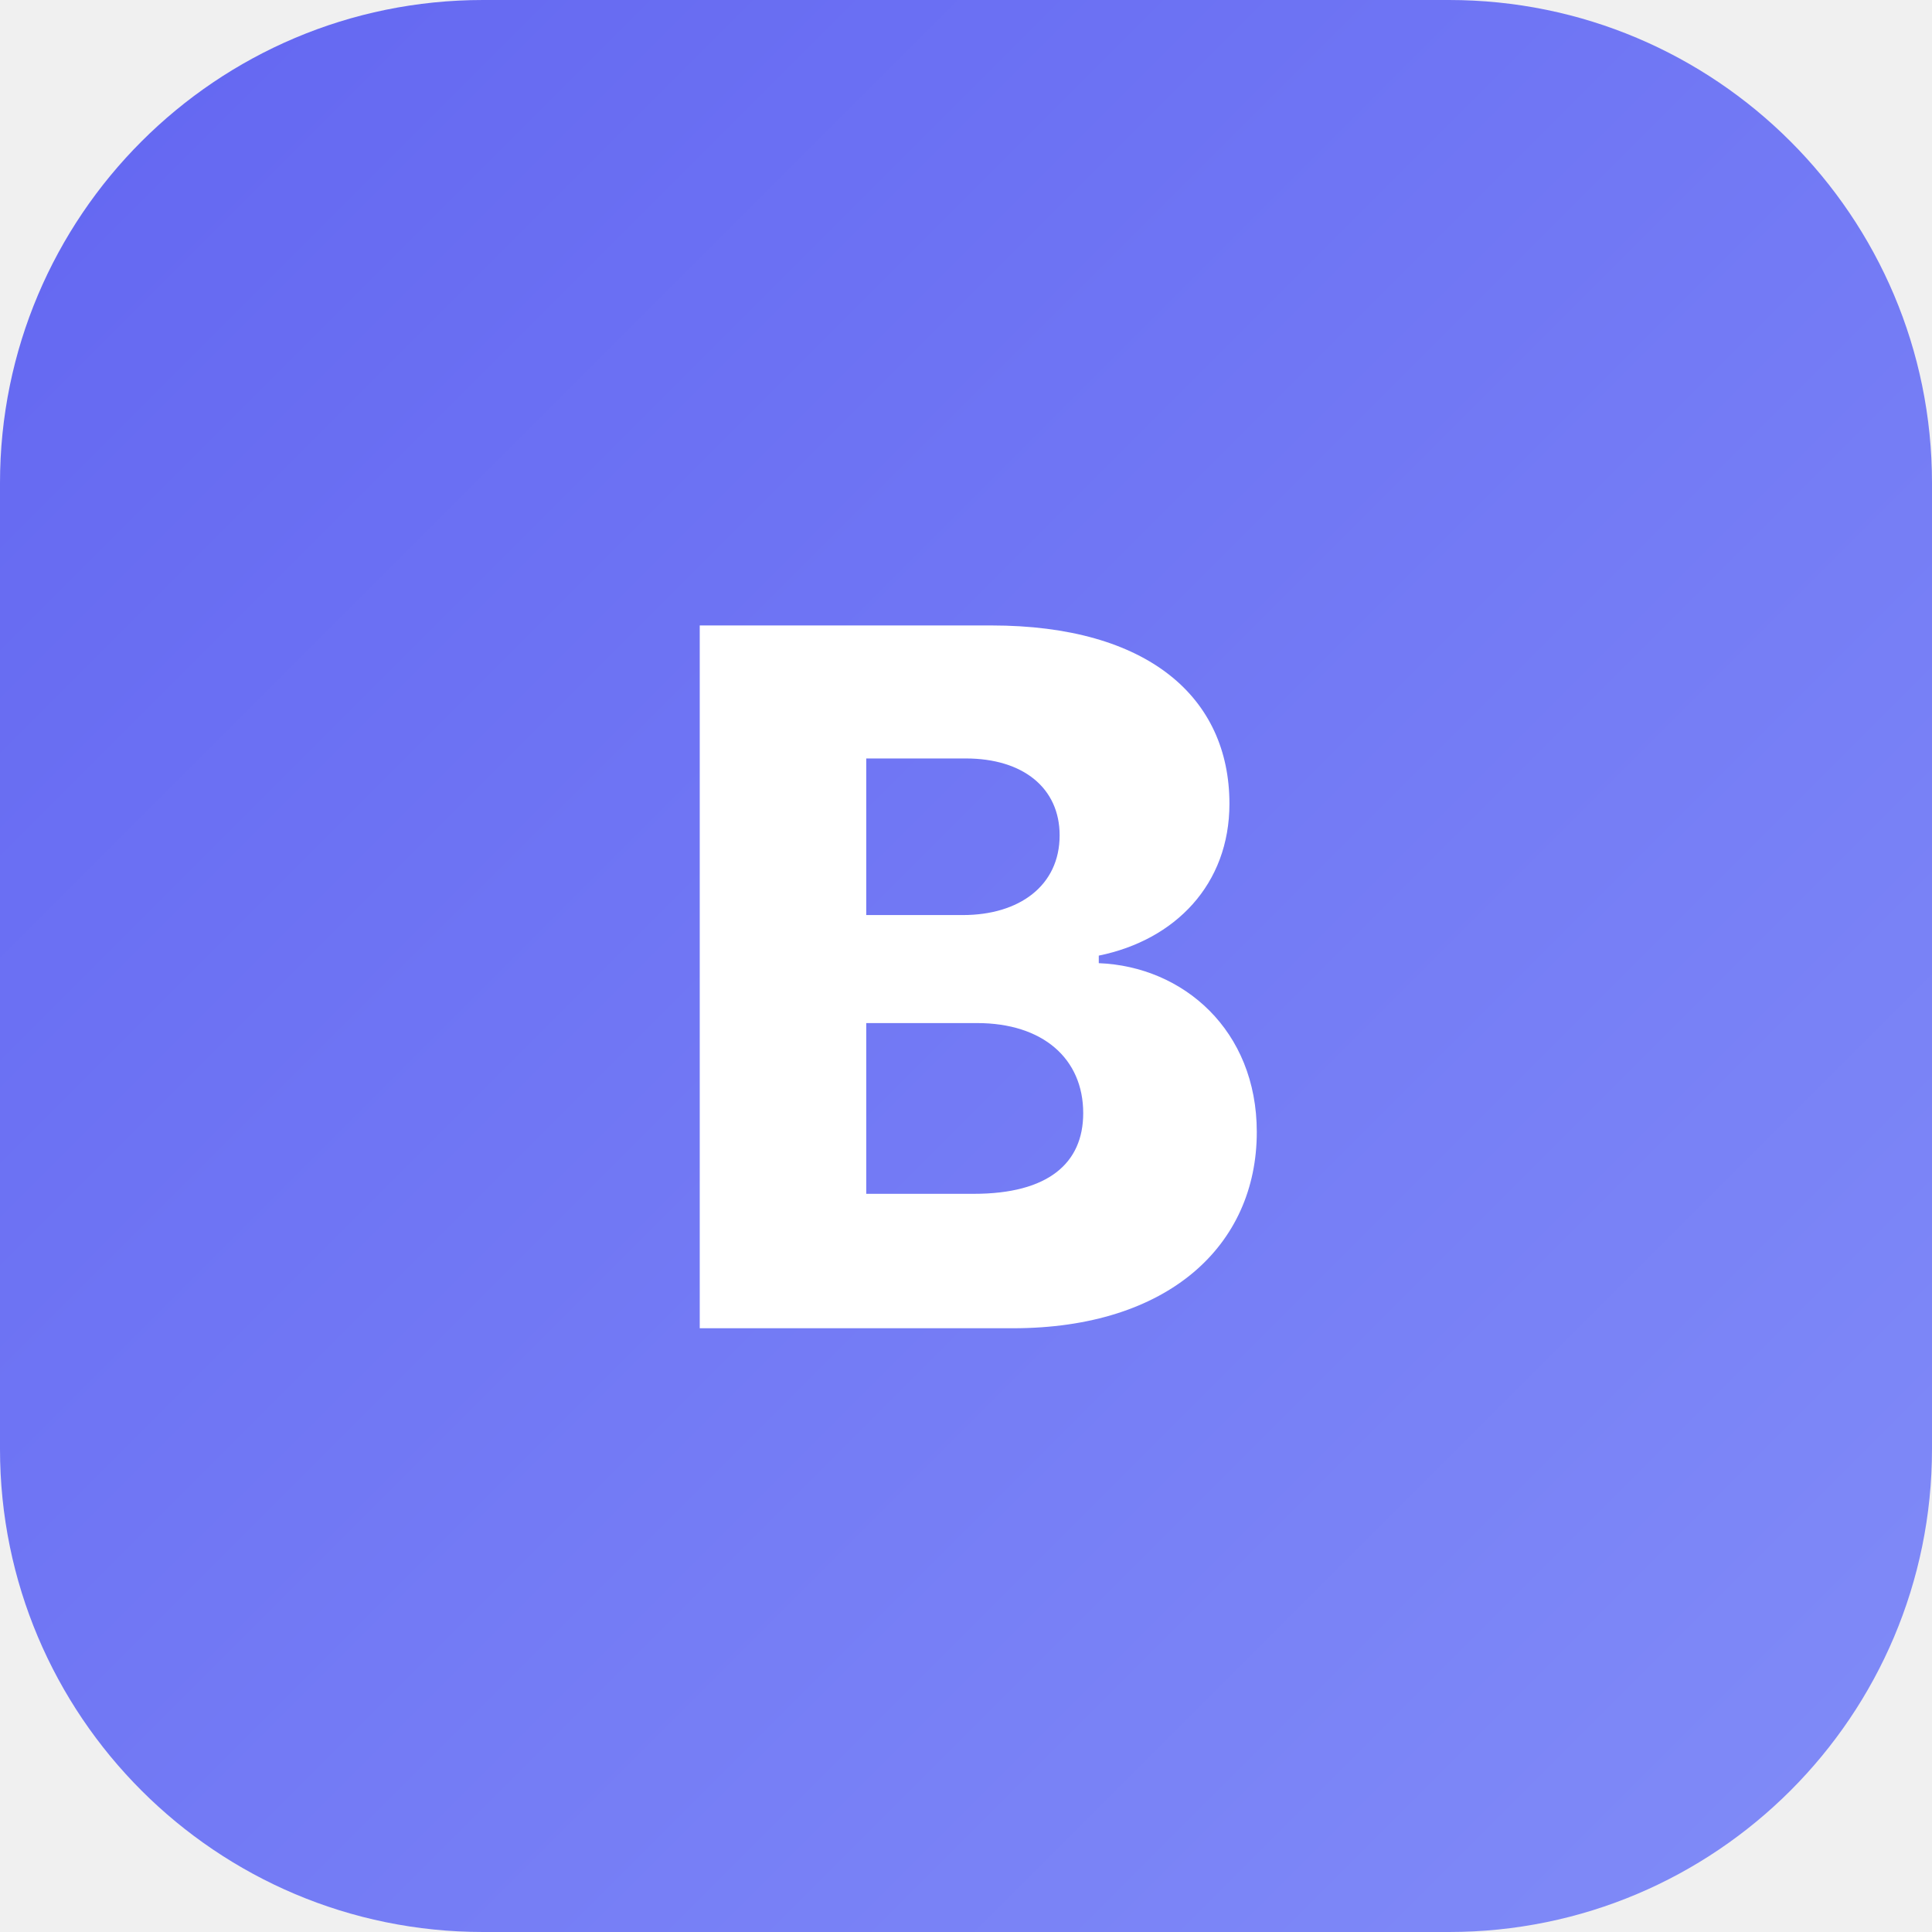
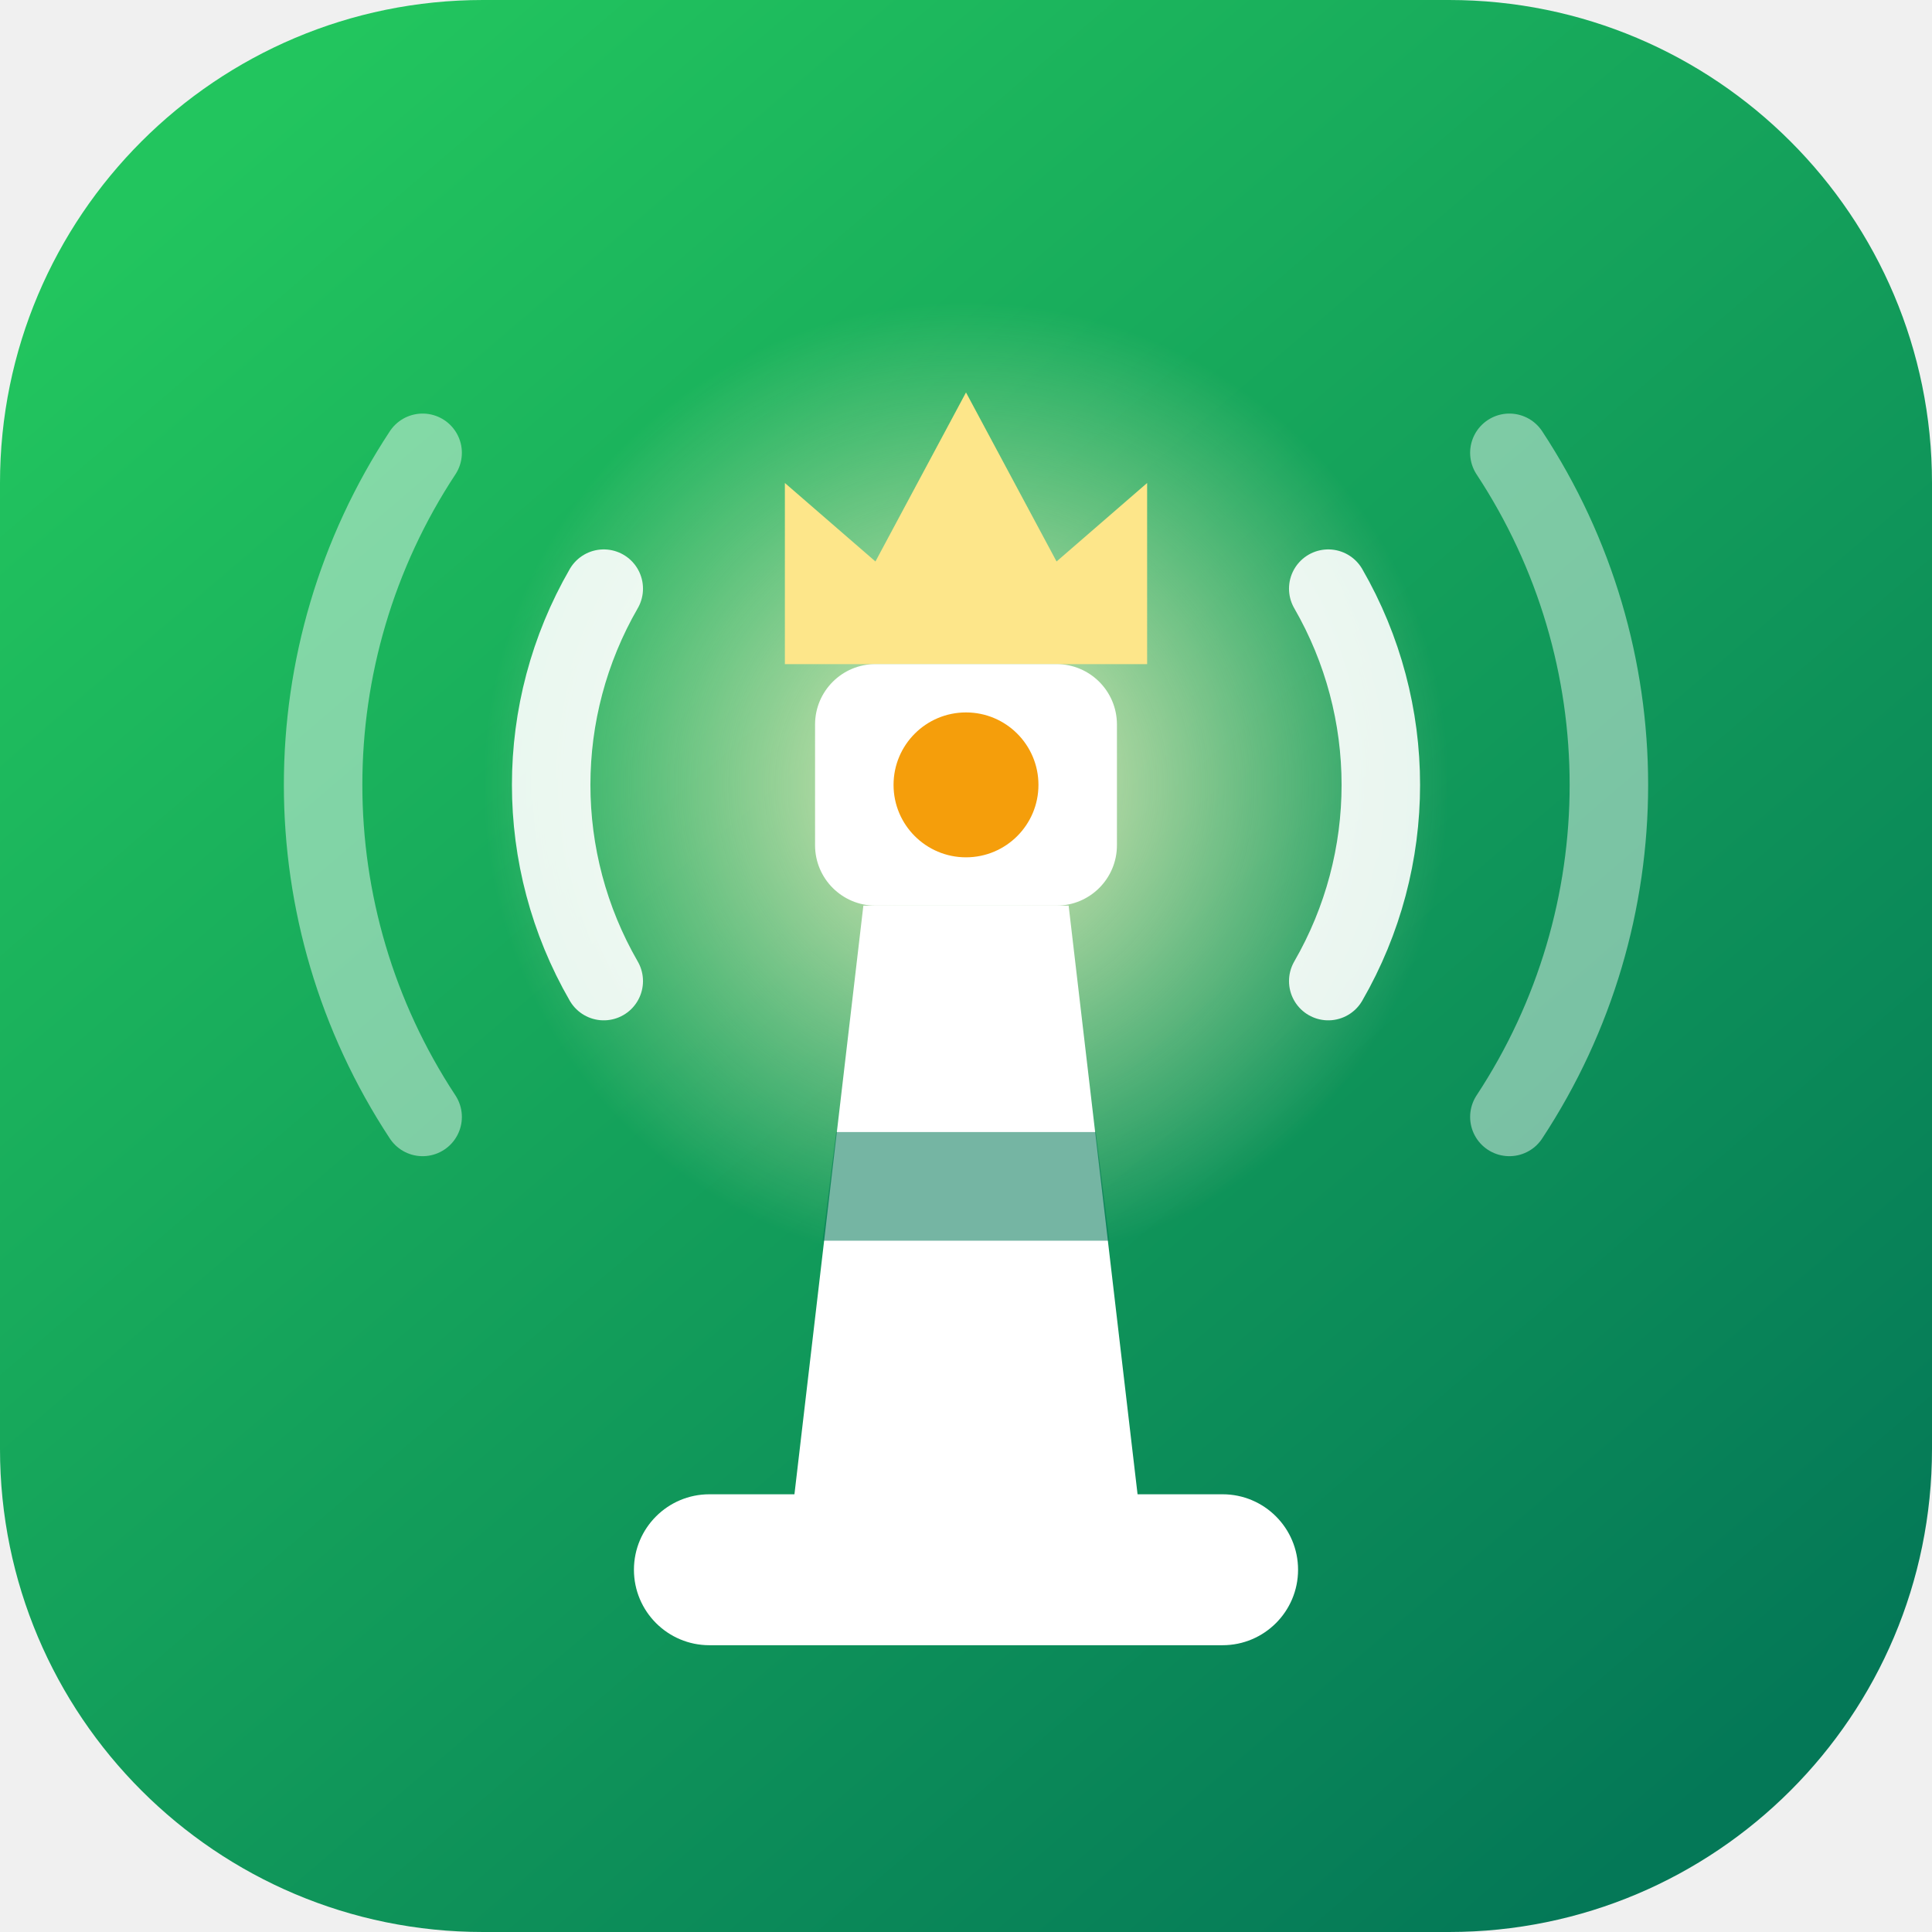
<svg xmlns="http://www.w3.org/2000/svg" viewBox="0 0 64 64" fill="none">
  <defs>
-     <linearGradient id="g" x1="0%" y1="0%" x2="100%" y2="100%">
-       <stop offset="0%" style="stop-color:#6366f1" />
-       <stop offset="100%" style="stop-color:#818cf8" />
+     <linearGradient id="bg" x1="8" y1="4" x2="56" y2="60" gradientUnits="userSpaceOnUse">
+       <stop offset="0" stop-color="#22c55e" />
+       <stop offset="1" stop-color="#047857" />
    </linearGradient>
+     <radialGradient id="glow" cx="32" cy="26" r="16" gradientUnits="userSpaceOnUse">
+       <stop offset="0" stop-color="#fef3c7" stop-opacity="0.9" />
+       <stop offset="1" stop-color="#fef3c7" stop-opacity="0" />
+     </radialGradient>
  </defs>
-   <rect width="64" height="64" rx="16" fill="url(#g)" />
-   <text x="32" y="44" font-family="Inter,sans-serif" font-weight="800" font-size="32" fill="white" text-anchor="middle">B</text>
+   <rect width="64" height="64" rx="16" fill="url(#bg)" />
+   <circle cx="32" cy="26" r="16" fill="url(#glow)" />
+   <path d="M20 19.5a13 13 0 0 0 0 13" stroke="#fff" stroke-width="2.6" stroke-linecap="round" opacity="0.9" />
+   <path d="M44 19.5a13 13 0 0 1 0 13" stroke="#fff" stroke-width="2.6" stroke-linecap="round" opacity="0.9" />
+   <path d="M14 15a20 20 0 0 0 0 22" stroke="#fff" stroke-width="2.6" stroke-linecap="round" opacity="0.45" />
+   <path d="M50 15a20 20 0 0 1 0 22" stroke="#fff" stroke-width="2.6" stroke-linecap="round" opacity="0.45" />
+   <path d="M26 22v-6l3 2.6L32 13l3 5.6 3-2.6v6z" fill="#fde68a" />
+   <rect x="27" y="22" width="10" height="8" rx="2" fill="#fff" />
+   <circle cx="32" cy="26" r="2.4" fill="#f59e0b" />
+   <path d="M28.6 30h6.8l2.4 20.5H26.2z" fill="#fff" />
+   <path d="M27.7 37.5h8.6l.45 3.6h-9.5z" fill="#047857" opacity="0.55" />
+   <rect x="21" y="49.5" width="22" height="5" rx="2.5" fill="#fff" />
</svg>
